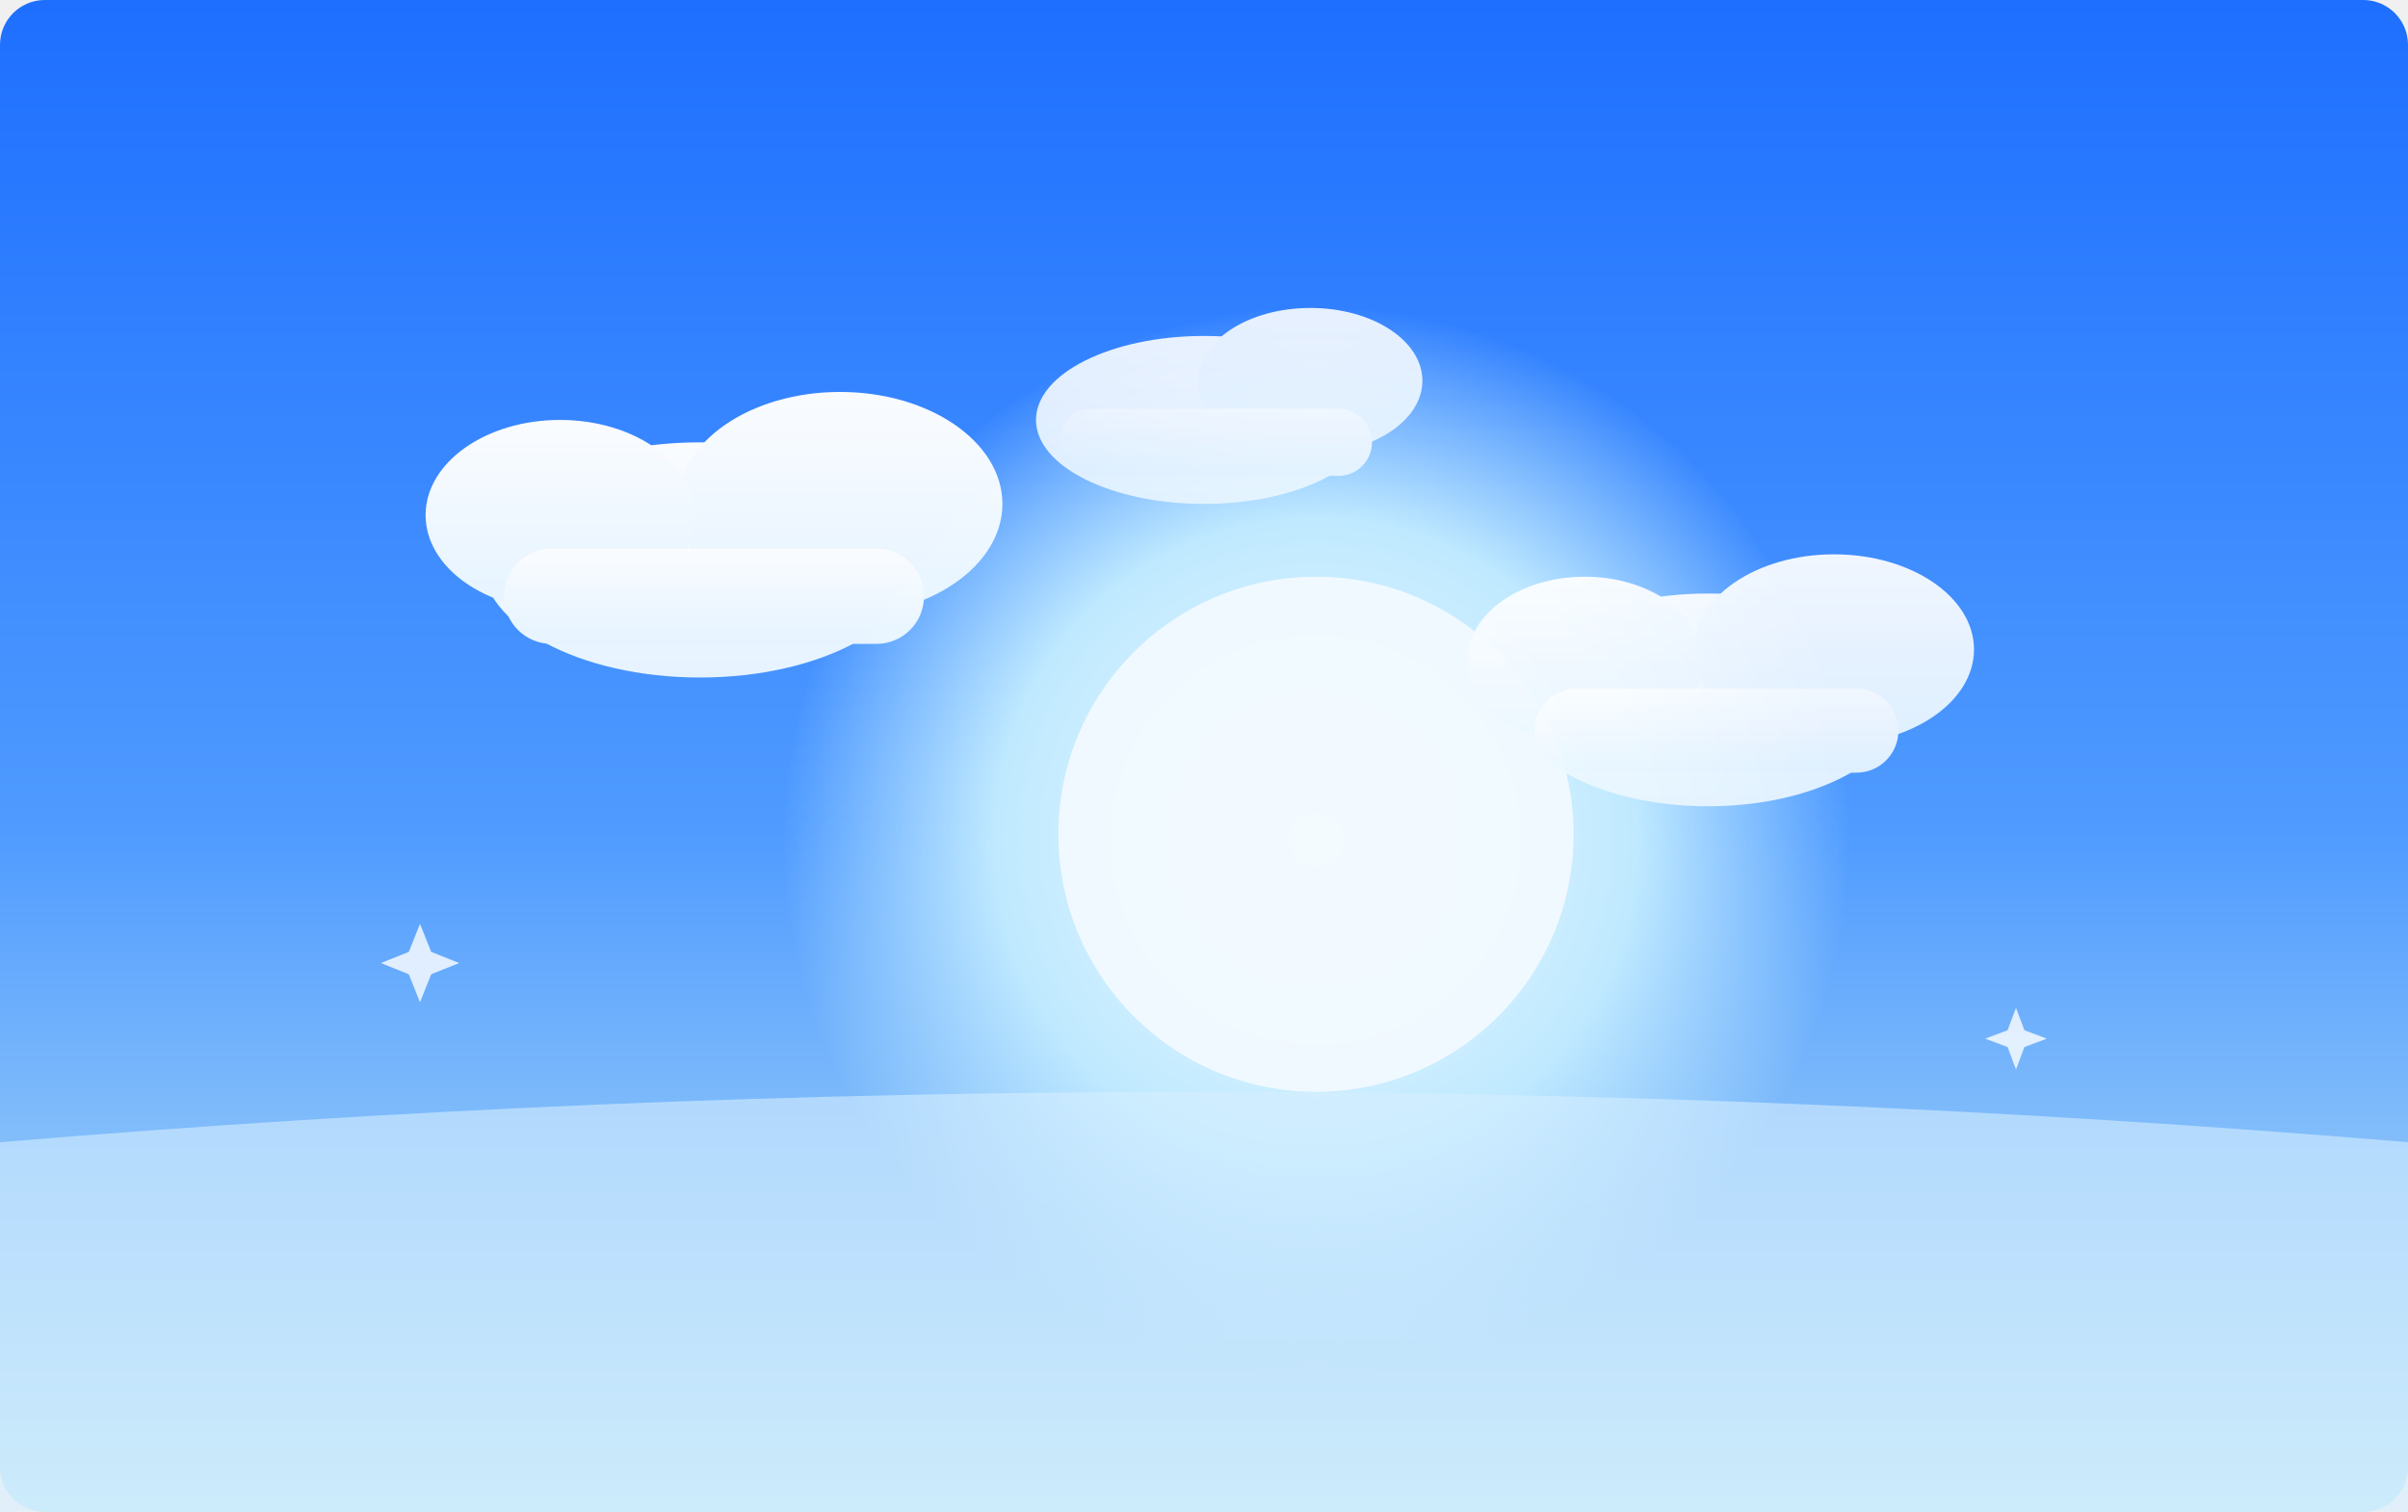
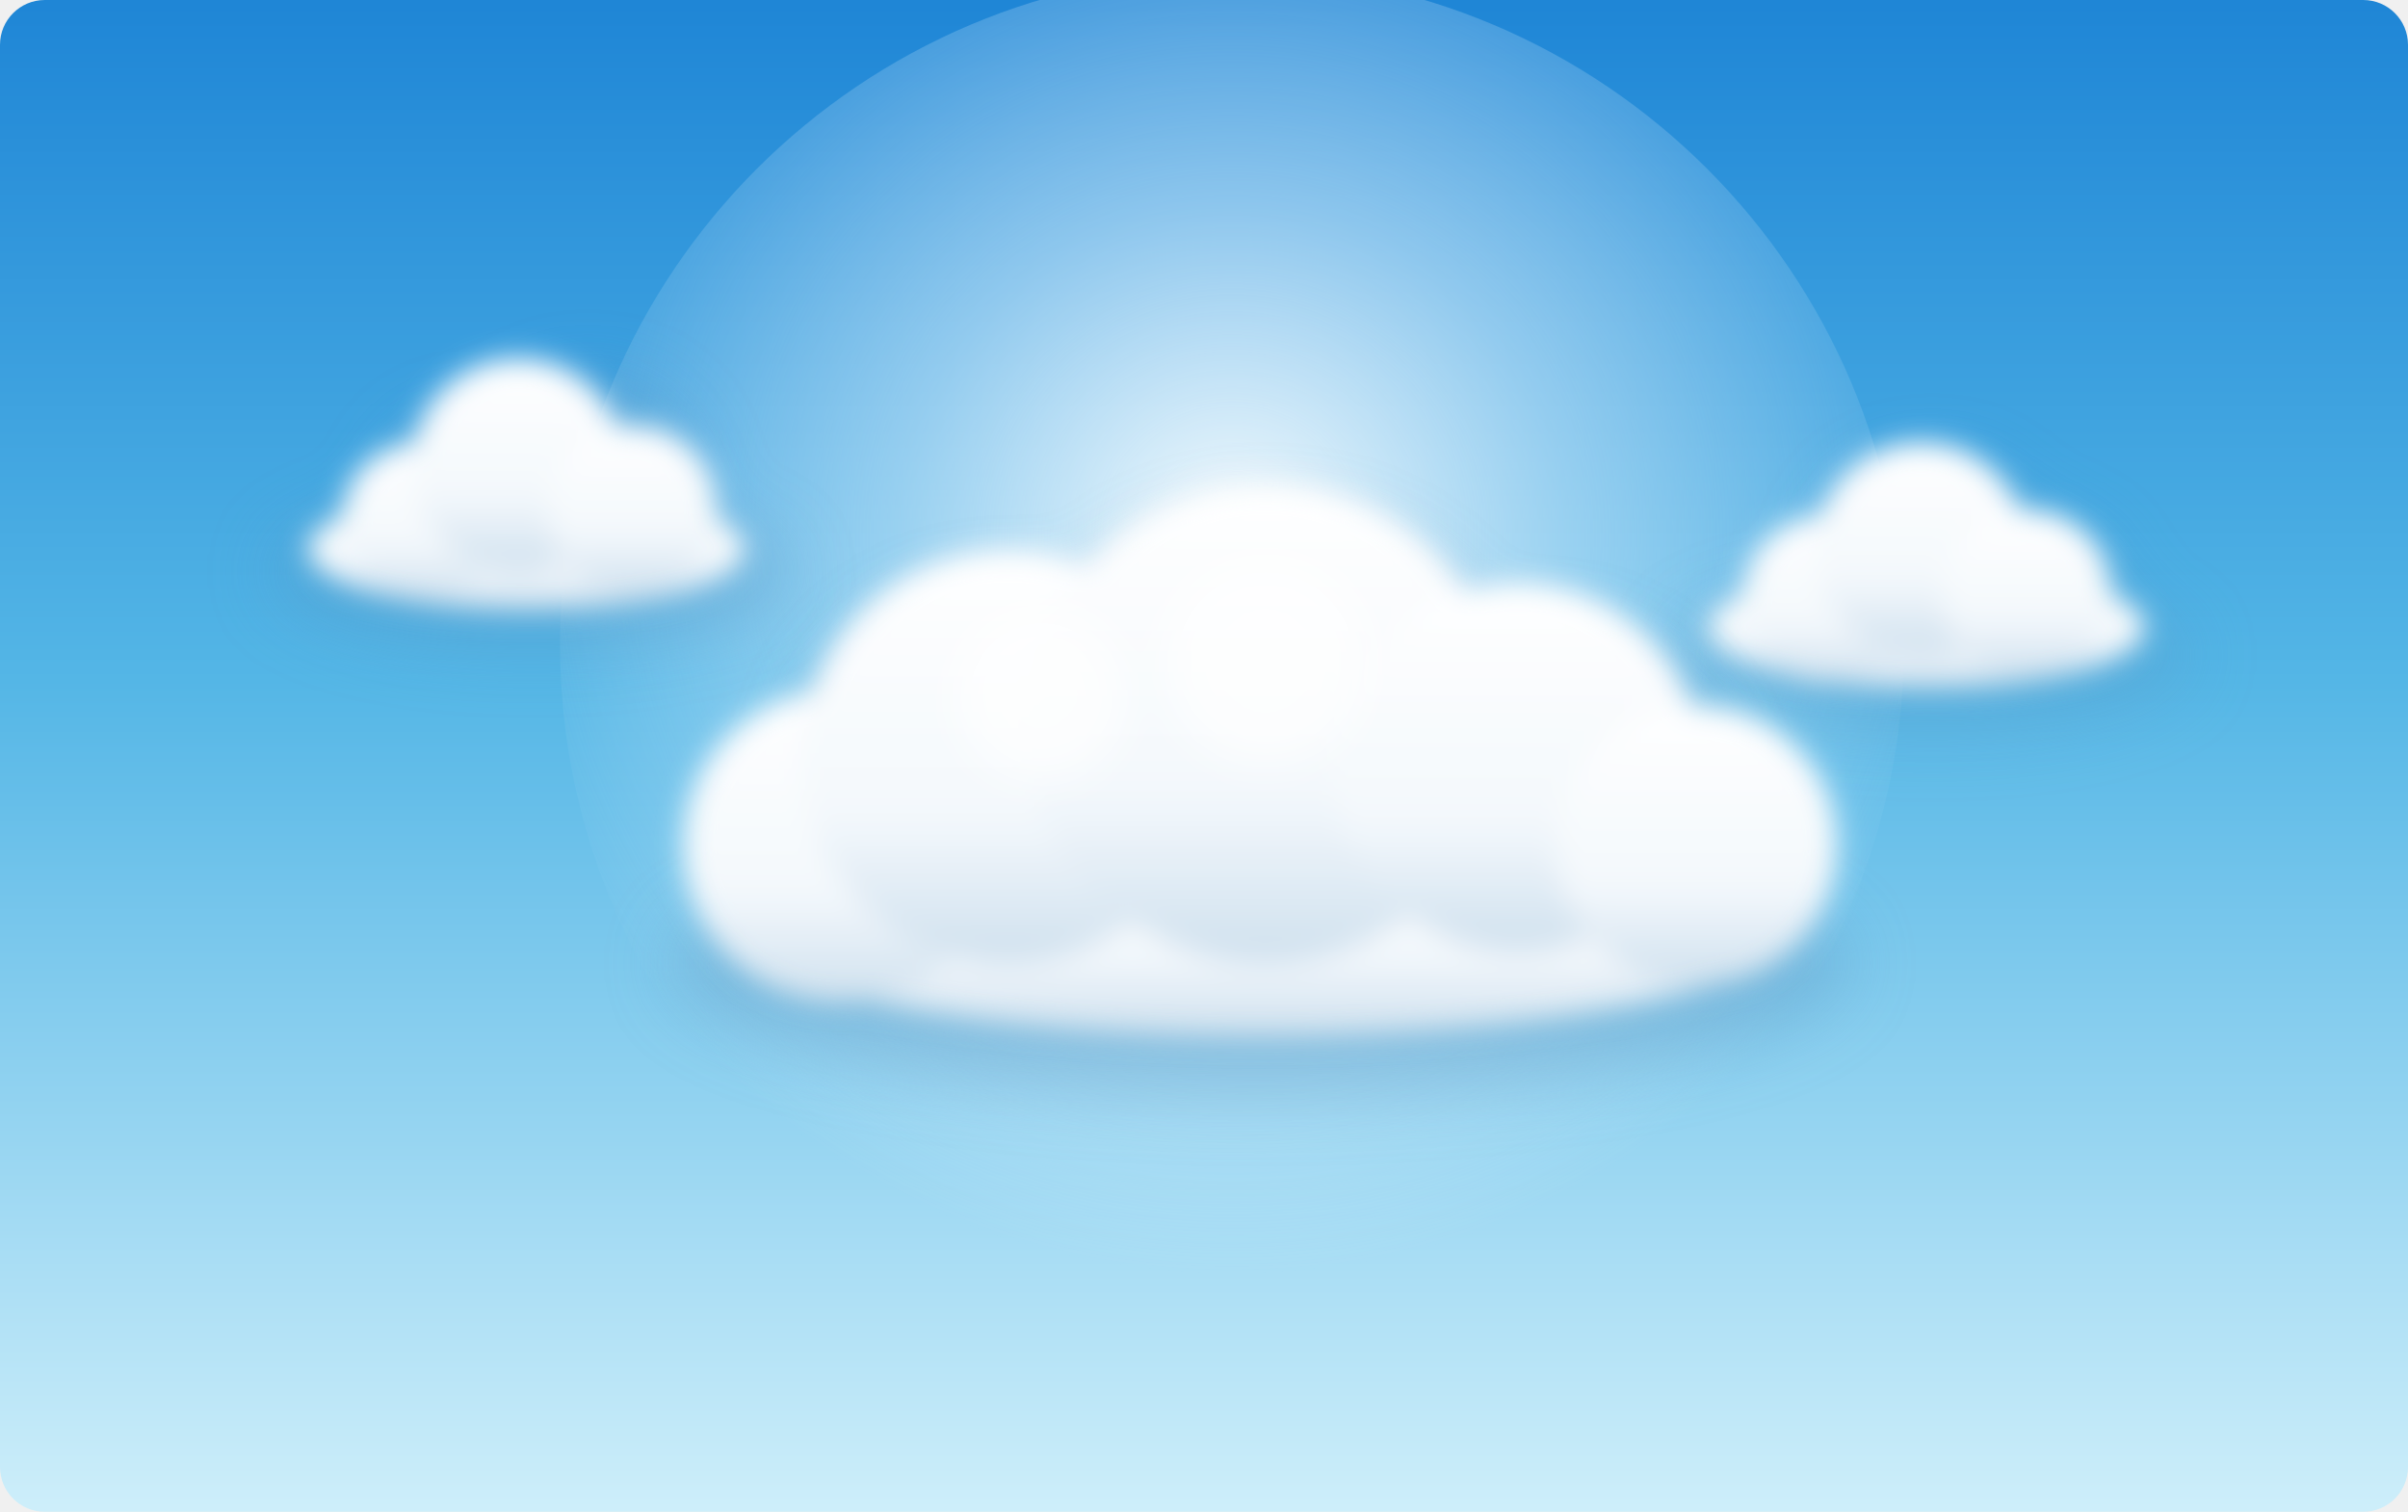
- <svg xmlns="http://www.w3.org/2000/svg" viewBox="0 0 860 540" role="img" aria-label="Soft illustration of white clouds drifting across a blue sky">
+ <svg xmlns="http://www.w3.org/2000/svg" viewBox="0 0 860 540" role="img" aria-label="Soft, realistic white clouds drifting across a bright blue sky">
  <defs>
    <linearGradient id="sky" x1="0" y1="0" x2="0" y2="1">
-       <stop offset="0%" stop-color="#1e6fff" />
-       <stop offset="55%" stop-color="#4f9bff" />
-       <stop offset="100%" stop-color="#bfe6f5" />
+       <stop offset="0%" stop-color="#1f86d6" />
+       <stop offset="45%" stop-color="#54b6e6" />
+       <stop offset="100%" stop-color="#cdeefa" />
    </linearGradient>
-     <radialGradient id="sun" cx="50%" cy="50%" r="50%">
-       <stop offset="0%" stop-color="#f4fbff" />
-       <stop offset="60%" stop-color="#bfe9ff" />
-       <stop offset="100%" stop-color="#bfe9ff" stop-opacity="0" />
+     <radialGradient id="sun" cx="50%" cy="42%" r="55%">
+       <stop offset="0%" stop-color="#ffffff" stop-opacity="0.95" />
+       <stop offset="45%" stop-color="#eaf7ff" stop-opacity="0.5" />
+       <stop offset="100%" stop-color="#eaf7ff" stop-opacity="0" />
    </radialGradient>
    <linearGradient id="cloud" x1="0" y1="0" x2="0" y2="1">
      <stop offset="0%" stop-color="#ffffff" />
-       <stop offset="100%" stop-color="#eaf6ff" />
+       <stop offset="65%" stop-color="#f3f8fc" />
+       <stop offset="100%" stop-color="#cfe0ee" />
    </linearGradient>
+     <filter id="soft" x="-20%" y="-20%" width="140%" height="140%">
+       <feGaussianBlur stdDeviation="5" />
+     </filter>
+     <filter id="shadow" x="-30%" y="-30%" width="160%" height="160%">
+       <feGaussianBlur stdDeviation="12" />
+     </filter>
+     <filter id="hi" x="-30%" y="-30%" width="160%" height="160%">
+       <feGaussianBlur stdDeviation="7" />
+     </filter>
+     <clipPath id="card">
+       <rect x="0" y="0" width="860" height="540" rx="16" />
+     </clipPath>
  </defs>
-   <rect x="0" y="0" width="860" height="540" rx="16" fill="url(#sky)" />
-   <circle cx="470" cy="300" r="190" fill="url(#sun)" />
-   <circle cx="470" cy="298" r="92" fill="#f4fbff" opacity="0.9" />
-   <path d="M0 408 Q430 372 860 408 L860 540 L0 540 Z" fill="#d6efff" opacity="0.6" />
-   <g fill="url(#cloud)">
-     <g opacity="0.97">
-       <ellipse cx="250" cy="200" rx="78" ry="42" />
-       <ellipse cx="300" cy="180" rx="58" ry="40" />
-       <ellipse cx="200" cy="184" rx="48" ry="34" />
-       <rect x="180" y="196" width="150" height="34" rx="17" />
+   <g clip-path="url(#card)">
+     <rect x="0" y="0" width="860" height="540" fill="url(#sky)" />
+     <circle cx="440" cy="230" r="240" fill="url(#sun)" />
+     <g>
+       <g filter="url(#shadow)" fill="#5c97c2" opacity="0.35">
+         <ellipse cx="190" cy="204" rx="92" ry="26" />
+         <circle cx="170" cy="184" r="34" />
+         <circle cx="210" cy="176" r="40" />
+       </g>
+       <g filter="url(#soft)" fill="url(#cloud)">
+         <ellipse cx="188" cy="196" rx="78" ry="22" />
+         <circle cx="150" cy="186" r="28" />
+         <circle cx="185" cy="166" r="38" />
+         <circle cx="226" cy="182" r="30" />
+       </g>
    </g>
-     <g opacity="0.92">
-       <ellipse cx="610" cy="250" rx="70" ry="38" />
-       <ellipse cx="655" cy="232" rx="50" ry="34" />
-       <ellipse cx="566" cy="236" rx="42" ry="30" />
-       <rect x="548" y="246" width="130" height="30" rx="15" />
+     <g>
+       <g filter="url(#shadow)" fill="#5c97c2" opacity="0.32">
+         <ellipse cx="690" cy="234" rx="92" ry="26" />
+         <circle cx="690" cy="206" r="40" />
+         <circle cx="726" cy="218" r="32" />
+       </g>
+       <g filter="url(#soft)" fill="url(#cloud)">
+         <ellipse cx="688" cy="224" rx="78" ry="22" />
+         <circle cx="652" cy="214" r="30" />
+         <circle cx="686" cy="196" r="38" />
+         <circle cx="724" cy="212" r="30" />
+       </g>
    </g>
-     <g opacity="0.88">
-       <ellipse cx="430" cy="150" rx="60" ry="30" />
-       <ellipse cx="468" cy="136" rx="40" ry="26" />
-       <rect x="378" y="146" width="112" height="24" rx="12" />
+     <g>
+       <g filter="url(#shadow)" fill="#5c97c2" opacity="0.4">
+         <ellipse cx="450" cy="344" rx="210" ry="46" />
+         <circle cx="360" cy="288" r="78" />
+         <circle cx="452" cy="276" r="92" />
+         <circle cx="548" cy="296" r="72" />
+       </g>
+       <g filter="url(#soft)" fill="url(#cloud)">
+         <ellipse cx="450" cy="328" rx="196" ry="42" />
+         <circle cx="300" cy="302" r="56" />
+         <circle cx="360" cy="270" r="74" />
+         <circle cx="452" cy="258" r="86" />
+         <circle cx="542" cy="274" r="66" />
+         <circle cx="606" cy="302" r="50" />
+       </g>
+       <g filter="url(#hi)" fill="#ffffff" opacity="0.7">
+         <circle cx="372" cy="248" r="30" />
+         <circle cx="452" cy="236" r="36" />
+       </g>
    </g>
  </g>
-   <g fill="#ffffff" opacity="0.8">
-     <path d="M150 330 l4 10 10 4 -10 4 -4 10 -4 -10 -10 -4 10 -4 z" />
-     <path d="M720 360 l3 8 8 3 -8 3 -3 8 -3 -8 -8 -3 8 -3 z" />
-   </g>
</svg>
